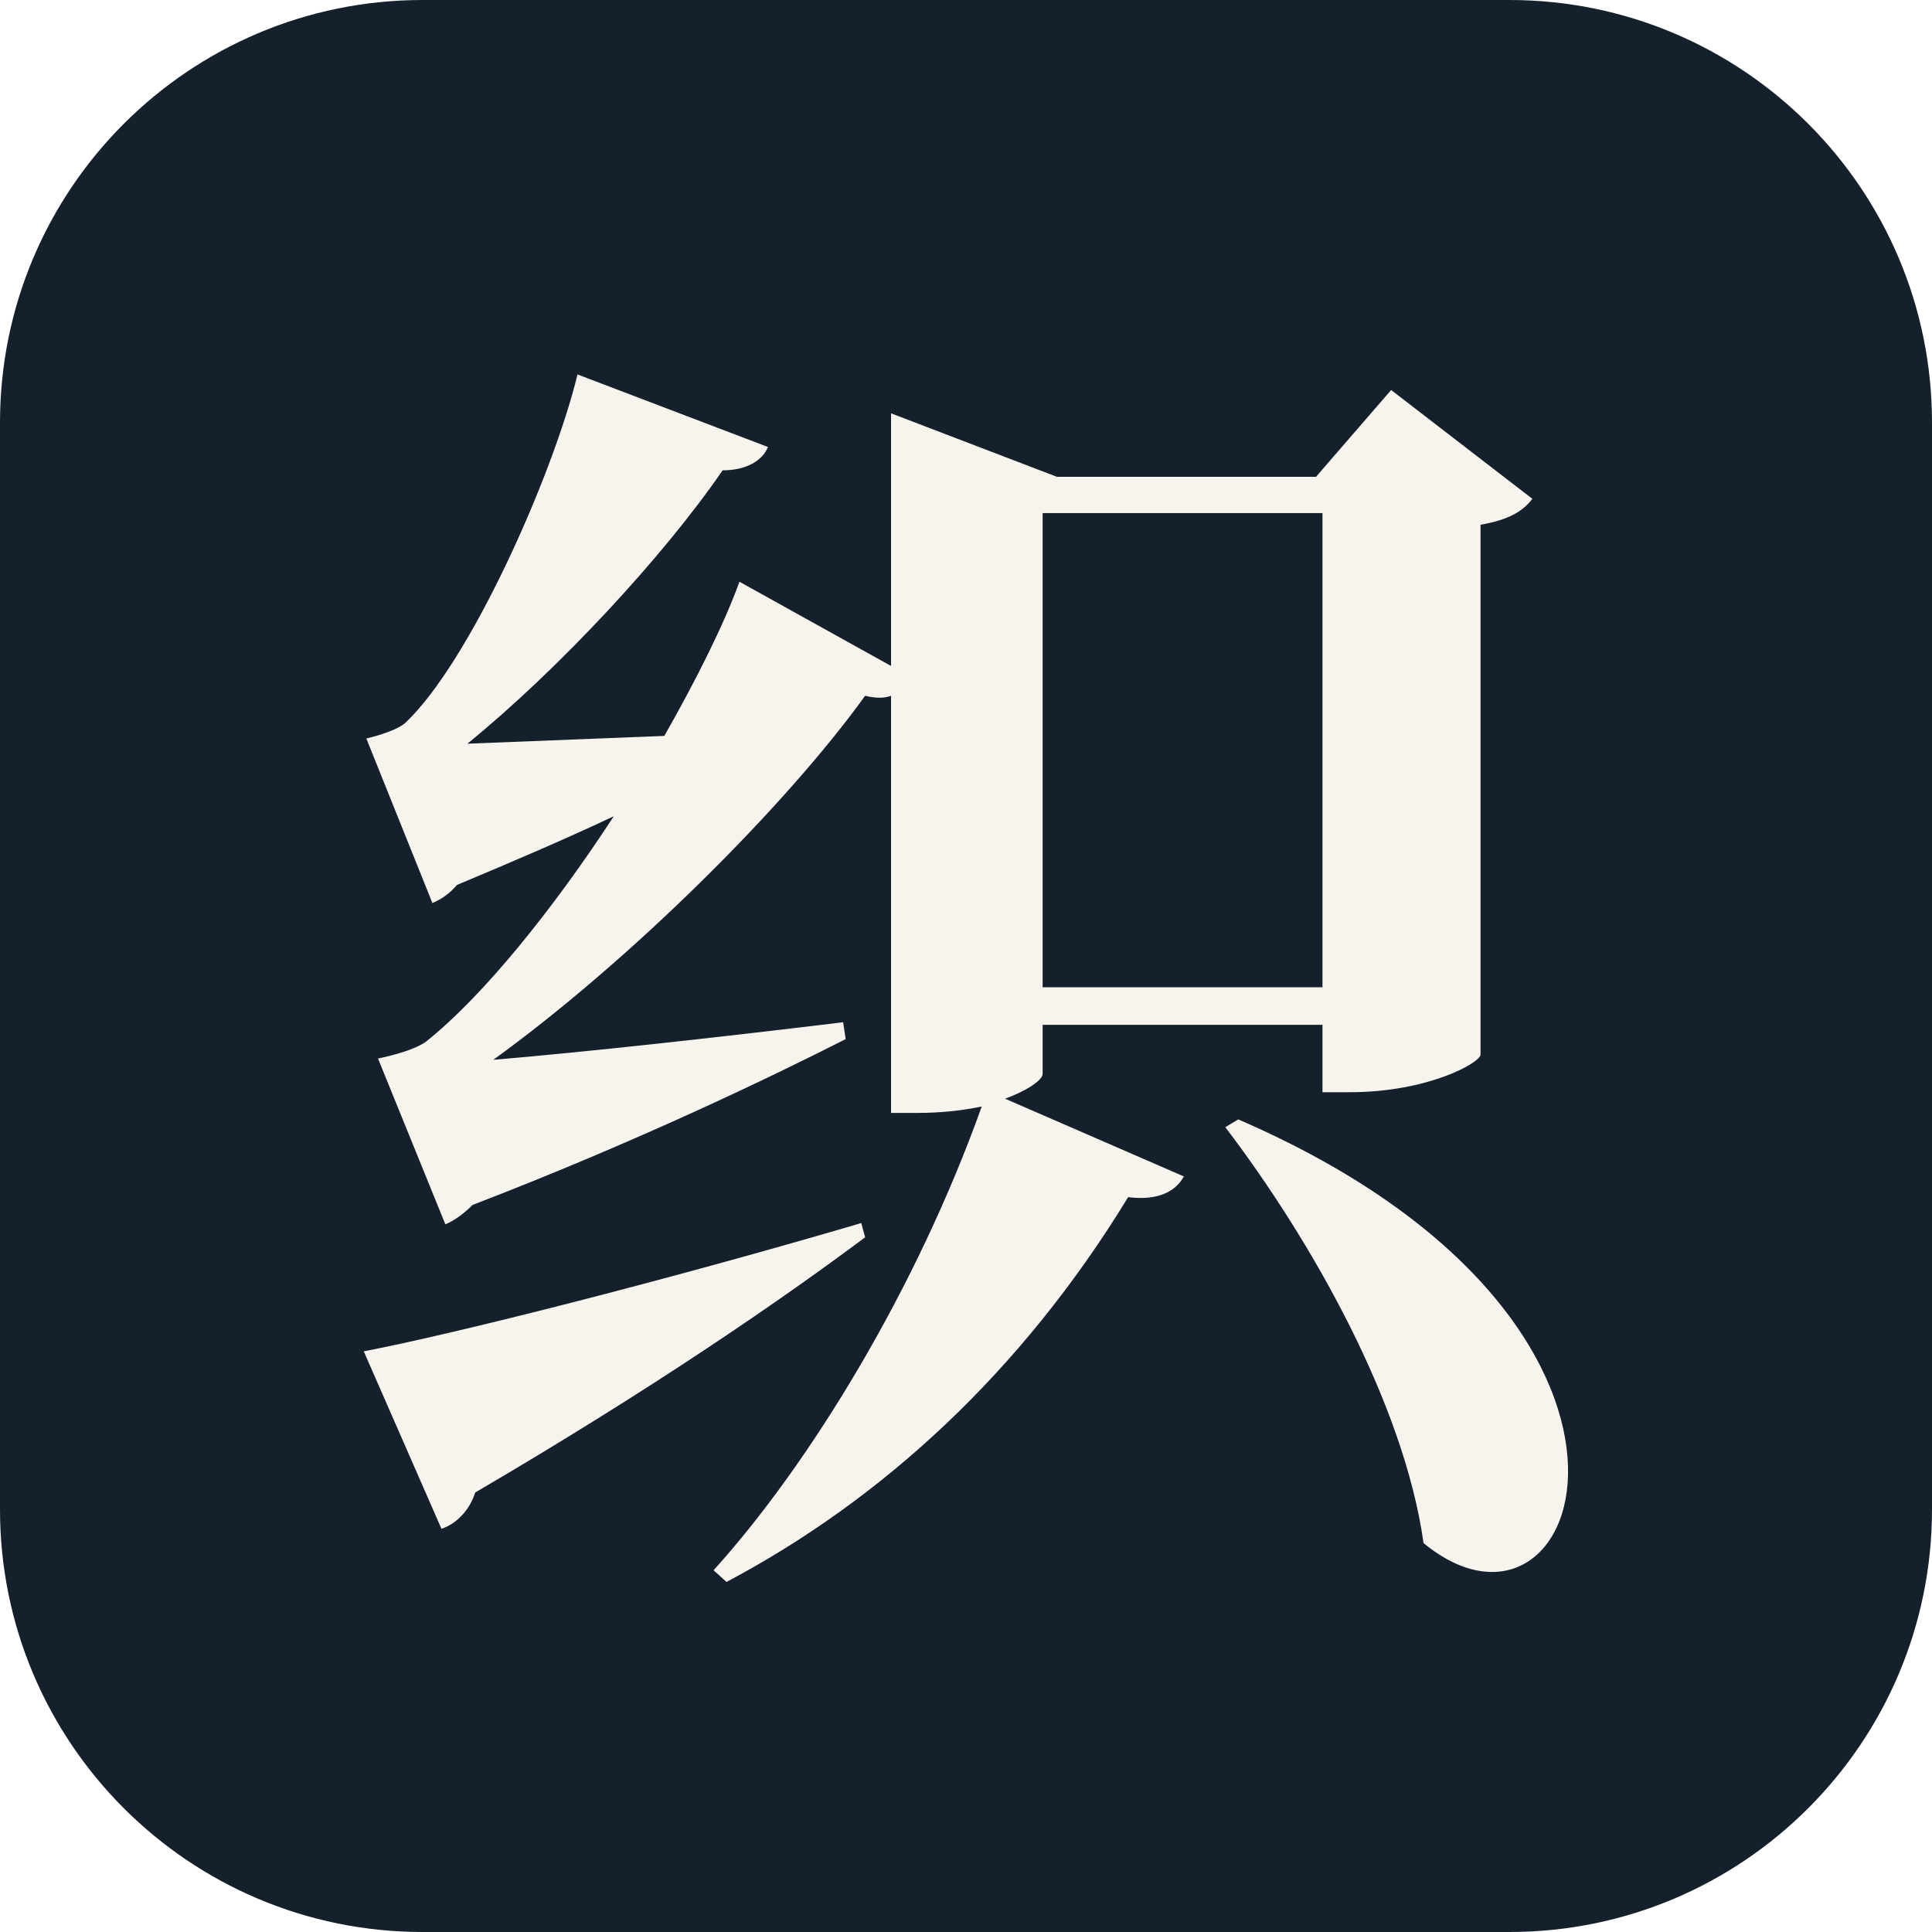
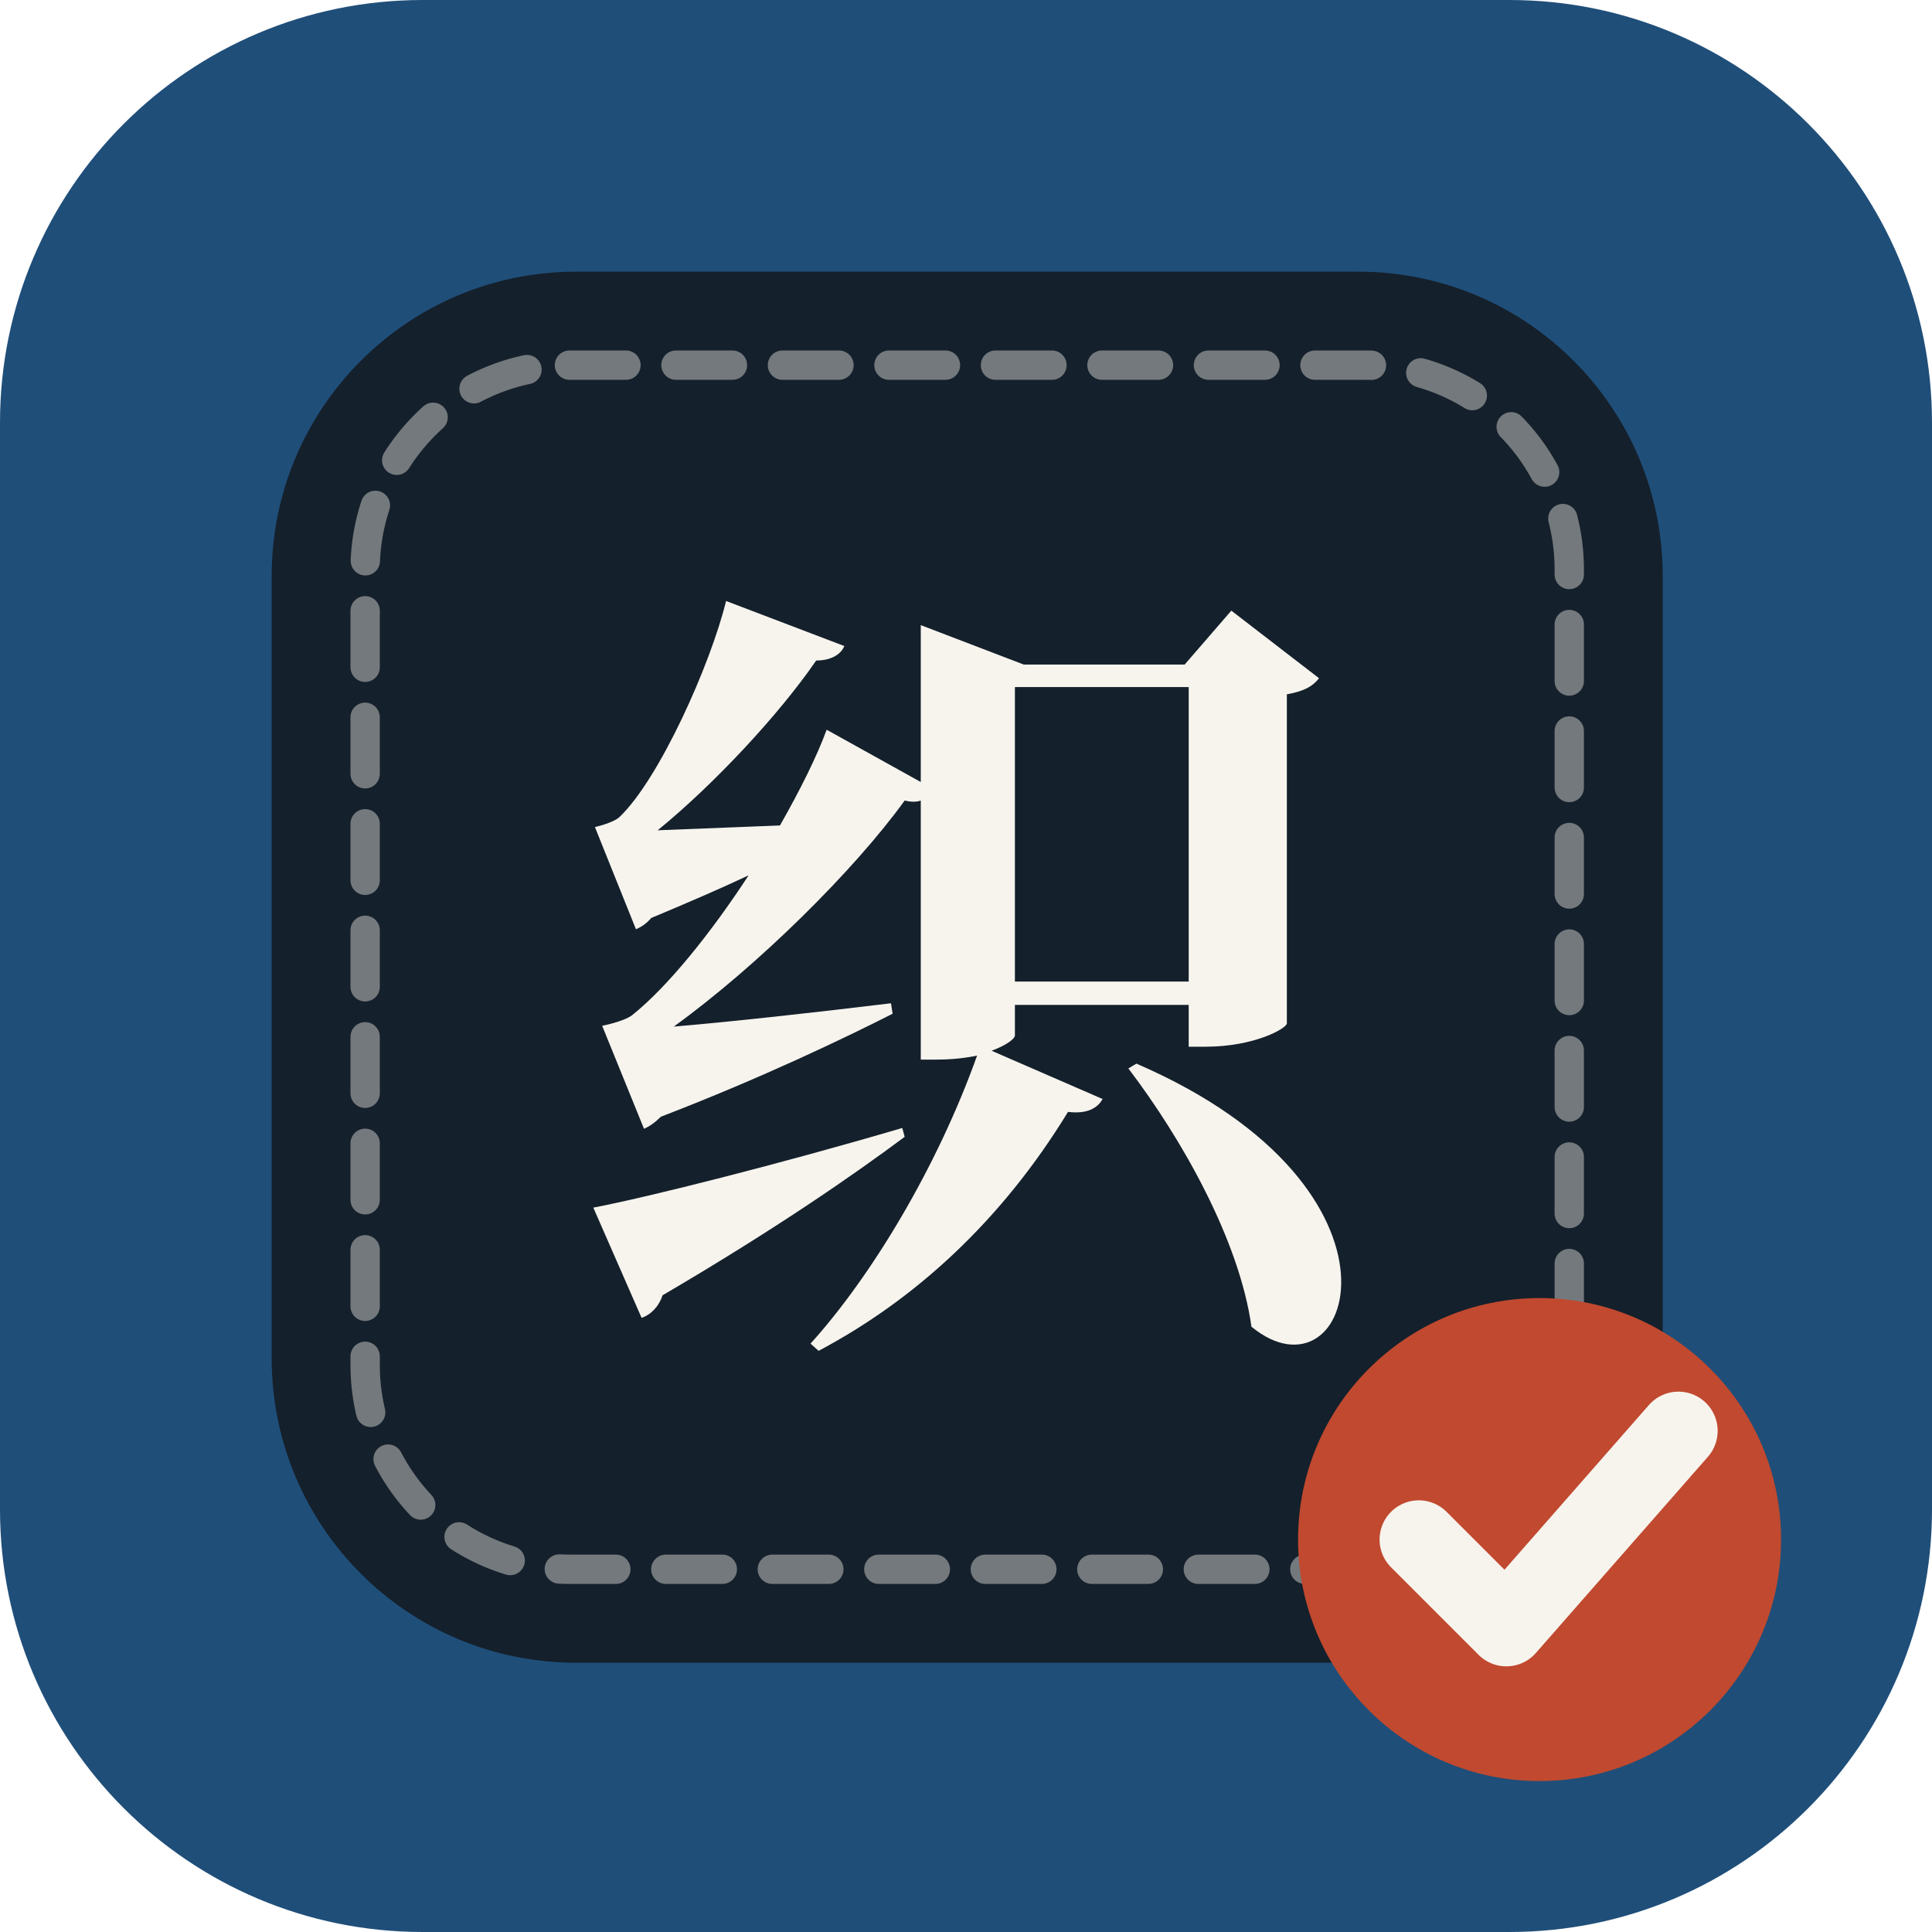
<svg xmlns="http://www.w3.org/2000/svg" viewBox="0 0 64 64" width="64" height="64">
-   <rect width="64" height="64" rx="14" fill="#14202B" />
-   <path transform="translate(10.29 48.67) scale(0.042918 -0.042918)" d="M716 270 706 264C773 176 844 50 859 -57C983 -159 1079 113 716 270ZM41 91 101 -46C113 -42 123 -31 127 -18C267 64 365 132 428 179L425 190C272 145 109 104 41 91ZM353 789 206 845C187 767 123 623 73 576C65 569 43 564 43 564L94 437C101 440 107 444 113 451C156 469 198 487 234 504C187 432 133 365 89 330C78 322 52 317 52 317L104 189C111 192 118 197 125 204C250 252 356 303 413 332L411 345C312 333 212 322 141 316C246 392 366 511 428 597C436 595 443 595 448 597V275H468C487 275 504 277 518 280C468 140 386 5 311 -78L321 -87C440 -24 548 74 631 210C655 207 668 215 674 226L536 286C555 293 565 301 565 305V343H781V291H802C863 291 903 314 903 320V729C926 733 936 740 943 749L834 833L776 766H576L448 815V620L331 685C319 652 298 610 273 566L121 560C191 617 272 704 318 771C337 771 349 779 353 789ZM565 372V738H781V372Z" fill="#F7F4EE" />
+   <rect width="64" height="64" rx="14" fill="#1F4E79" />
+   <g transform="translate(9 9) scale(0.72)">
+     <rect width="64" height="64" rx="14.0" fill="#14202B" />
+     <rect x="4.3" y="4.3" width="55.4" height="55.4" rx="9.4" fill="none" stroke="#F7F4EE" stroke-opacity="0.42" stroke-width="1.35" stroke-dasharray="2.6 2.3" stroke-linecap="round" />
+     <path transform="translate(13.28 46.43) scale(0.037017 -0.037017)" d="M716 270 706 264C773 176 844 50 859 -57C983 -159 1079 113 716 270ZM41 91 101 -46C113 -42 123 -31 127 -18C267 64 365 132 428 179L425 190C272 145 109 104 41 91ZM353 789 206 845C187 767 123 623 73 576C65 569 43 564 43 564L94 437C101 440 107 444 113 451C156 469 198 487 234 504C187 432 133 365 89 330C78 322 52 317 52 317L104 189C111 192 118 197 125 204C250 252 356 303 413 332L411 345C312 333 212 322 141 316C246 392 366 511 428 597C436 595 443 595 448 597V275H468C487 275 504 277 518 280C468 140 386 5 311 -78L321 -87C440 -24 548 74 631 210C655 207 668 215 674 226L536 286C555 293 565 301 565 305V343H781V291H802C863 291 903 314 903 320V729C926 733 936 740 943 749L834 833L776 766H576L448 815V620L331 685C319 652 298 610 273 566L121 560C191 617 272 704 318 771C337 771 349 779 353 789ZM565 372V738H781V372Z" fill="#F7F4EE" />
+   </g>
+   <circle cx="51" cy="51" r="8" fill="#C0492F" />
+   <path d="M47 51l2.9 2.9L55.6 47.4" fill="none" stroke="#F7F4EE" stroke-width="2.6" stroke-linecap="round" stroke-linejoin="round" />
</svg>
